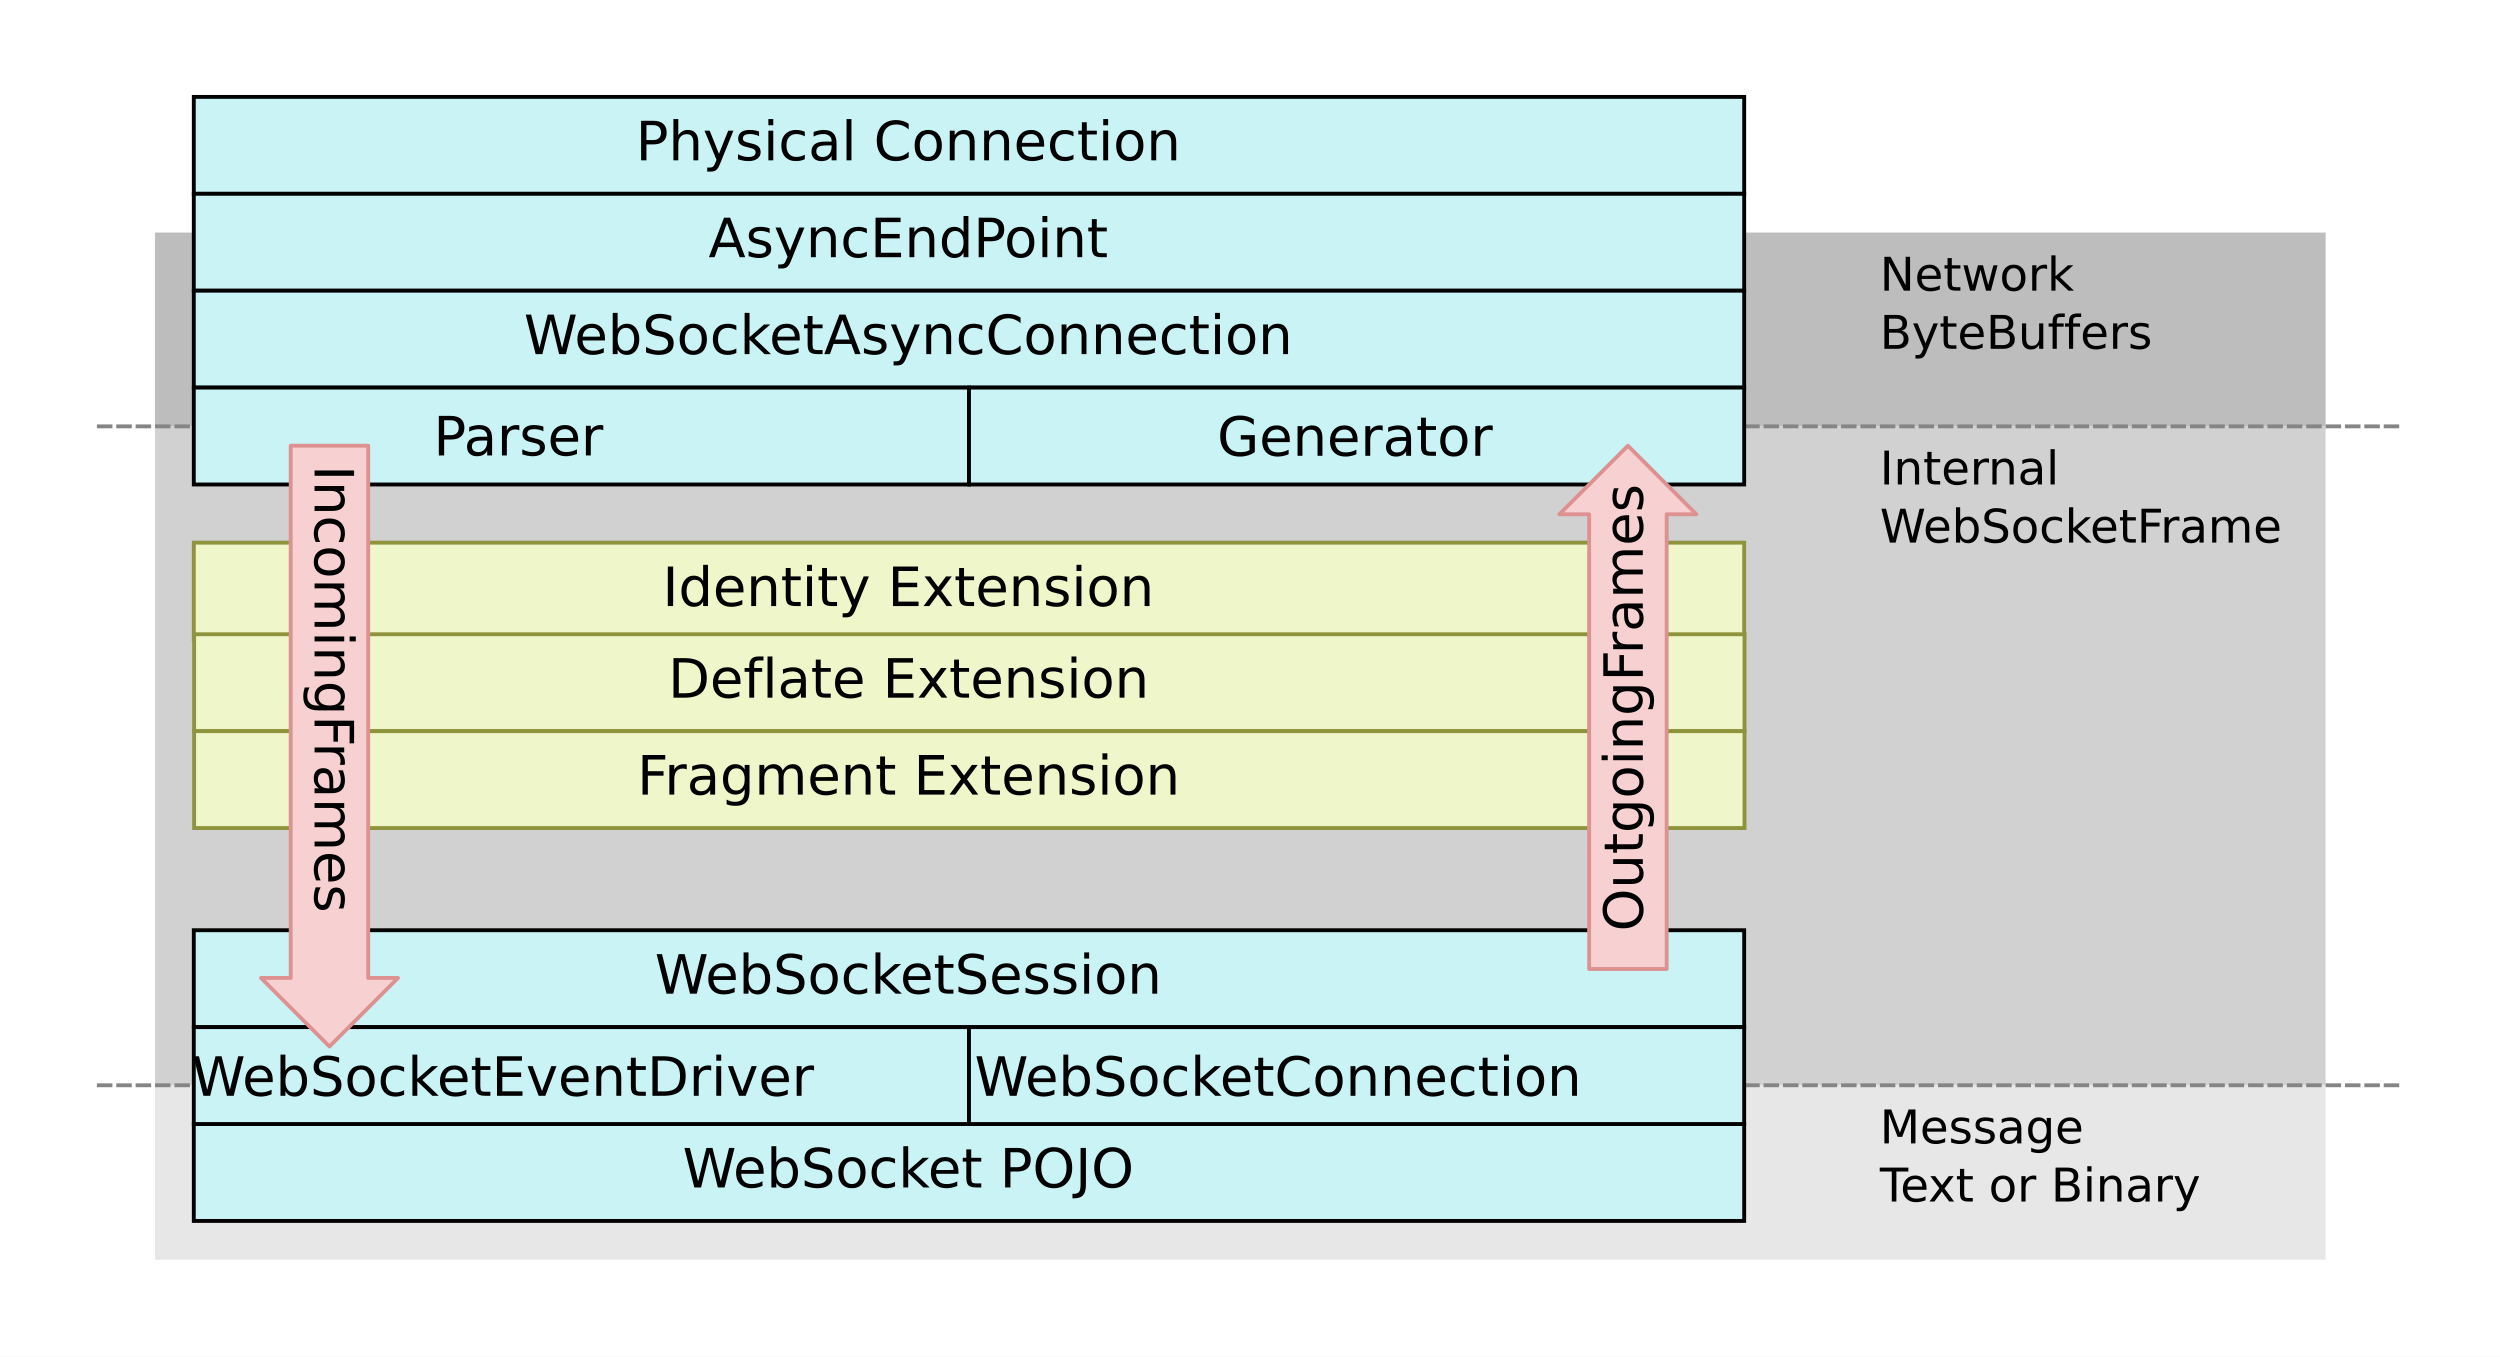
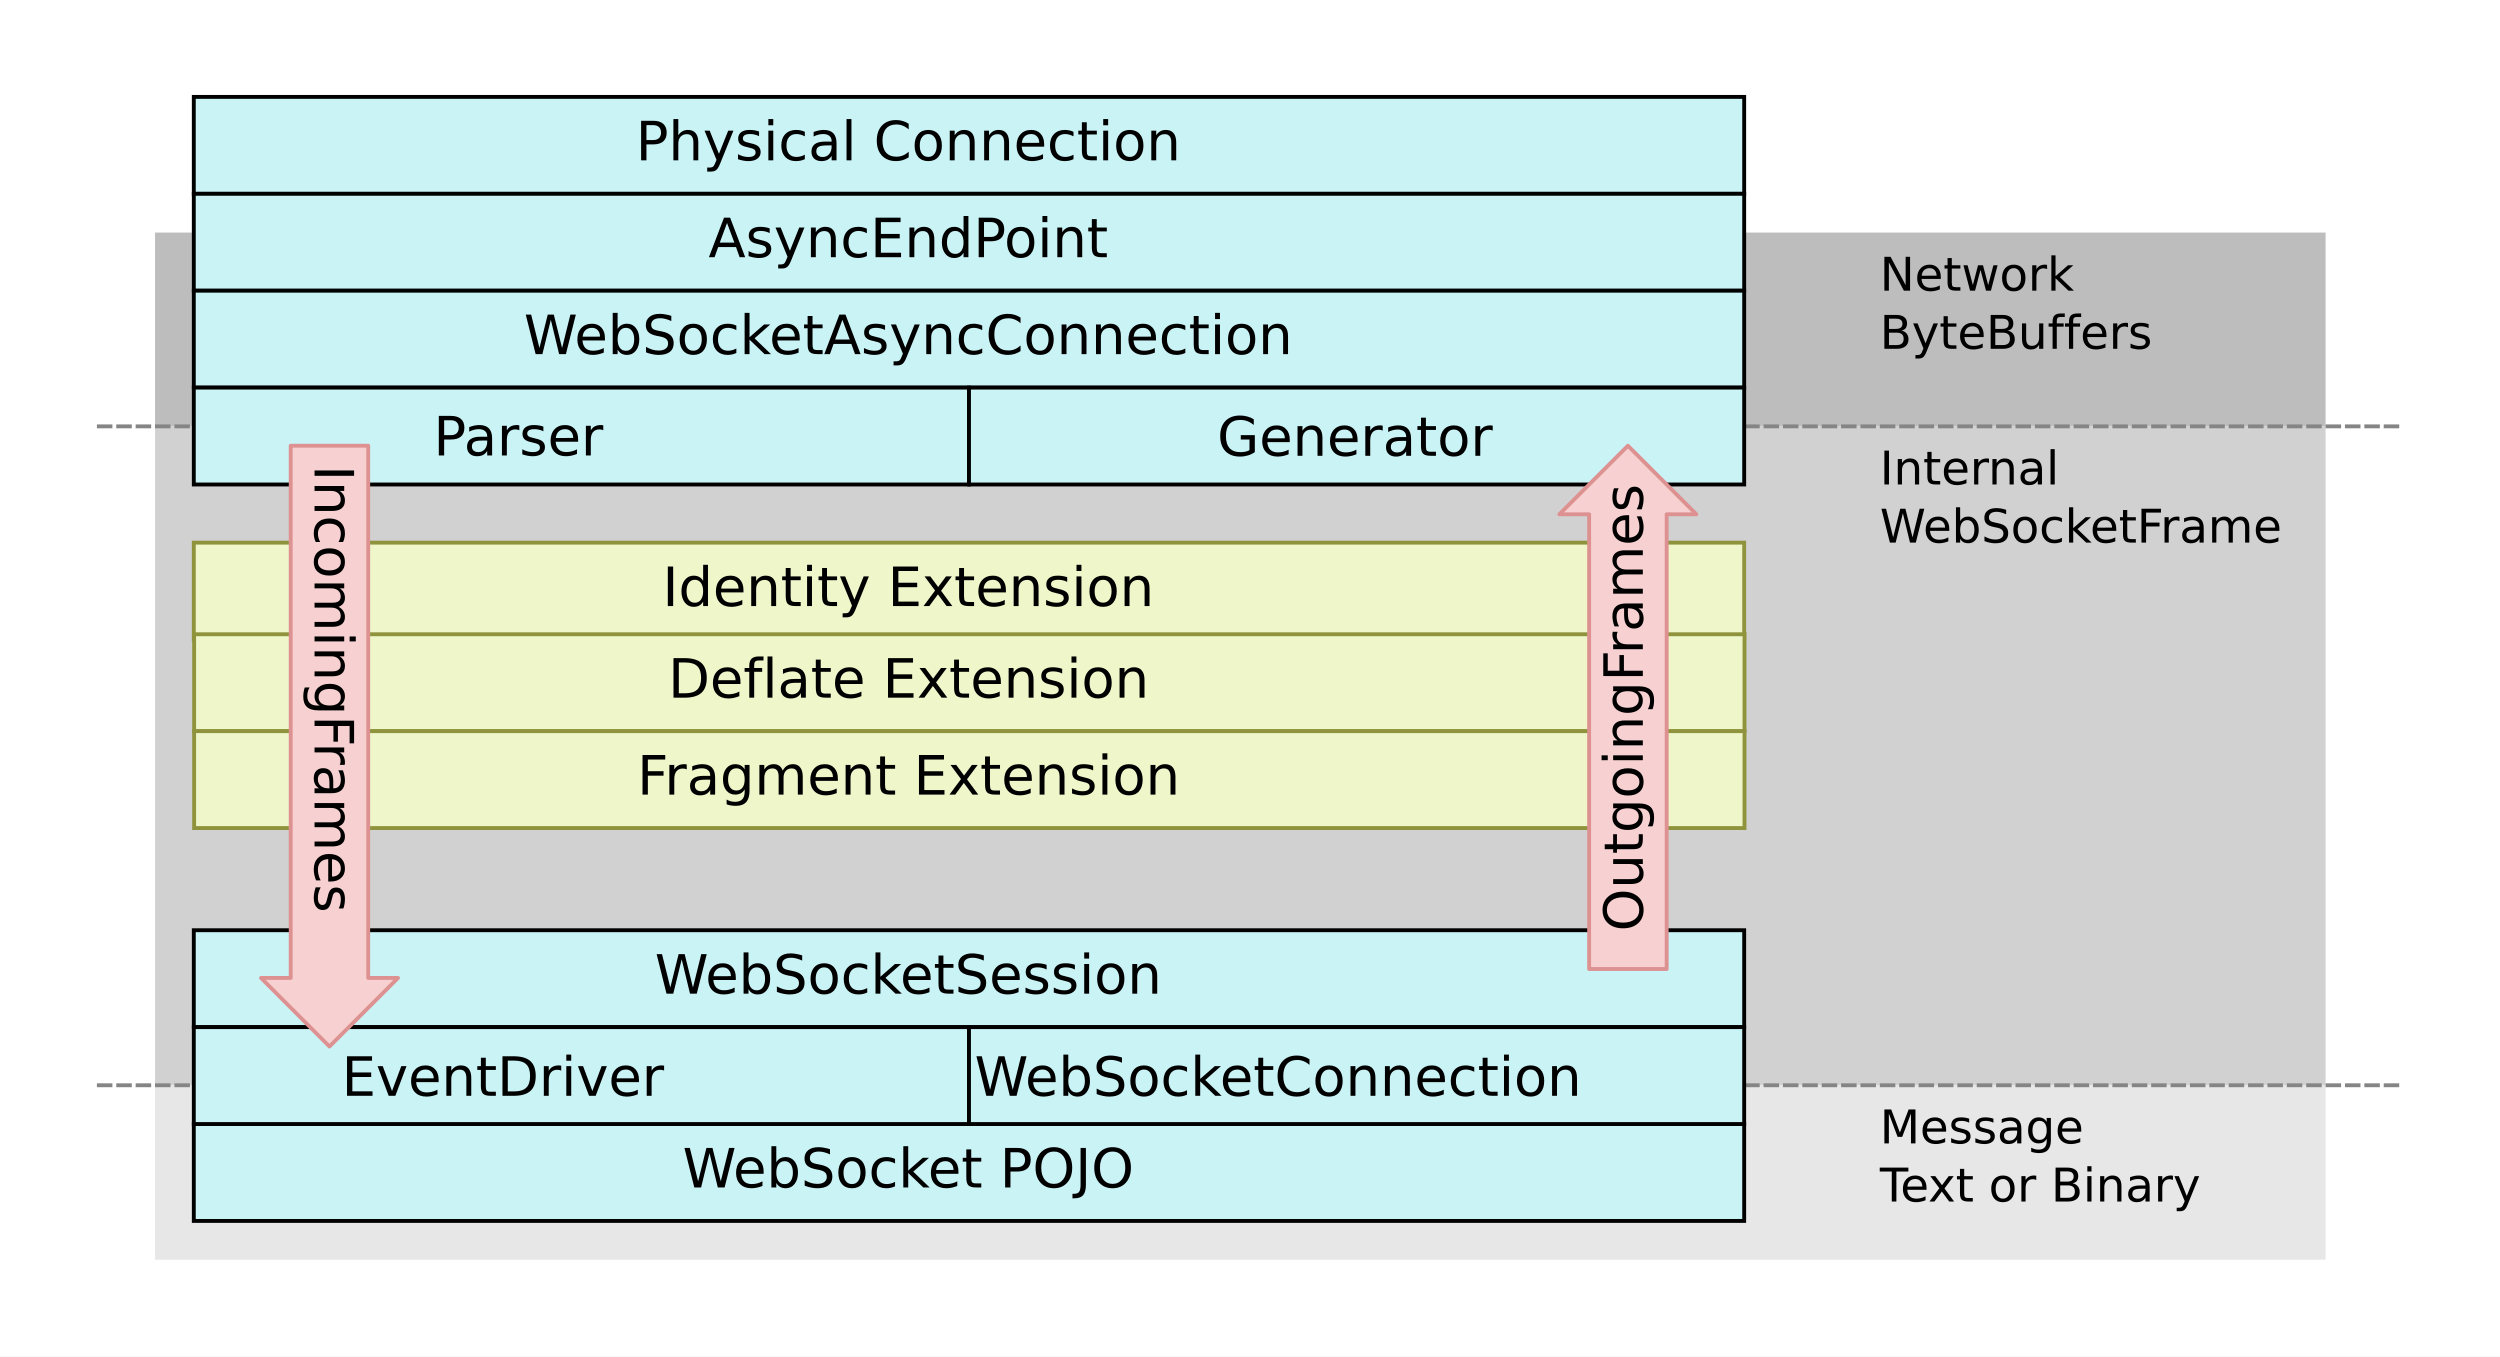
<svg xmlns="http://www.w3.org/2000/svg" width="645" height="350" id="svg2" version="1.1">
  <defs id="defs4" />
  <g id="layer2">
    <rect style="fill:#ffffff;fill-opacity:1;stroke:none" id="rect3046" width="645" height="350" x="9.2142858e-07" y="5.0000006e-07" />
  </g>
  <g id="layer1" transform="translate(0,-702.3622)">
    <g id="g3821" transform="translate(3.8146973e-6,225)">
      <rect y="757.362" x="40" height="45" width="560" id="rect3977" style="fill:#e7e7e7;fill-opacity:1;stroke:none" />
      <rect style="fill:#d1d1d1;fill-opacity:1;stroke:none" id="rect3975" width="560" height="170" x="40" y="587.362" />
      <rect y="502.362" x="50" height="25" width="400" id="rect3008" style="fill:#caf3f6;fill-opacity:1;stroke:#000000;stroke-width:1;stroke-opacity:1" />
      <text id="text3778" y="518.724" x="249.915" style="font-size:14px;font-style:normal;font-weight:normal;text-align:center;line-height:125%;letter-spacing:0px;word-spacing:0px;text-anchor:middle;fill:#000000;fill-opacity:1;stroke:none;font-family:Bitstream Vera Sans" xml:space="preserve">
        <tspan y="518.724" x="249.915" id="tspan3780">Physical Connection</tspan>
      </text>
      <rect y="537.362" x="40" height="50" width="560" id="rect3973" style="fill:#bdbdbd;fill-opacity:1;stroke:none" />
      <rect style="fill:#caf3f6;fill-opacity:1;stroke:#000000;stroke-width:1;stroke-opacity:1" id="rect3797" width="400" height="25" x="50" y="527.362" />
      <text xml:space="preserve" style="font-size:14px;font-style:normal;font-weight:normal;text-align:center;line-height:125%;letter-spacing:0px;word-spacing:0px;text-anchor:middle;fill:#000000;fill-opacity:1;stroke:none;font-family:Bitstream Vera Sans" x="249.915" y="543.724" id="text3799">
        <tspan id="tspan3801" x="249.915" y="543.724">AsyncEndPoint</tspan>
      </text>
      <rect y="552.362" x="50" height="25" width="400" id="rect3805" style="fill:#caf3f6;fill-opacity:1;stroke:#000000;stroke-width:1;stroke-opacity:1" />
      <text id="text3807" y="568.724" x="249.915" style="font-size:14px;font-style:normal;font-weight:normal;text-align:center;line-height:125%;letter-spacing:0px;word-spacing:0px;text-anchor:middle;fill:#000000;fill-opacity:1;stroke:none;font-family:Bitstream Vera Sans" xml:space="preserve">
        <tspan y="568.724" x="249.915" id="tspan3809">WebSocketAsyncConnection</tspan>
      </text>
      <path id="path3999" d="m 25,587.362 595,0" style="fill:none;stroke:#858585;stroke-width:1;stroke-linecap:butt;stroke-linejoin:miter;stroke-miterlimit:4;stroke-opacity:1;stroke-dasharray:4, 1;stroke-dashoffset:0" />
      <rect style="fill:#caf3f6;fill-opacity:1;stroke:#000000;stroke-width:1;stroke-opacity:1" id="rect3786" width="200" height="25" x="50" y="577.362" />
      <text xml:space="preserve" style="font-size:14px;font-style:normal;font-weight:normal;text-align:center;line-height:125%;letter-spacing:0px;word-spacing:0px;text-anchor:middle;fill:#000000;fill-opacity:1;stroke:none;font-family:Bitstream Vera Sans" x="149.32" y="594.866" id="text3815">
        <tspan id="tspan3822" x="149.32" y="594.866">Parser</tspan>
      </text>
      <rect y="577.362" x="250" height="25" width="200" id="rect3788" style="fill:#caf3f6;fill-opacity:1;stroke:#000000;stroke-width:1;stroke-opacity:1" />
      <text id="text3826" y="594.958" x="314.04" style="font-size:14px;font-style:normal;font-weight:normal;line-height:125%;letter-spacing:0px;word-spacing:0px;fill:#000000;fill-opacity:1;stroke:none;font-family:Bitstream Vera Sans" xml:space="preserve">
        <tspan id="tspan3830" y="594.958" x="314.04">Generator</tspan>
      </text>
      <rect style="fill:#caf3f6;fill-opacity:1;stroke:#000000;stroke-width:1;stroke-opacity:1" id="rect3849" width="400" height="25" x="50" y="717.362" />
      <text xml:space="preserve" style="font-size:14px;font-style:normal;font-weight:normal;text-align:center;line-height:125%;letter-spacing:0px;word-spacing:0px;text-anchor:middle;fill:#000000;fill-opacity:1;stroke:none;font-family:Bitstream Vera Sans" x="249.915" y="733.724" id="text3851">
        <tspan id="tspan3853" x="249.915" y="733.724">WebSocketSession</tspan>
      </text>
      <rect style="fill:#caf3f6;fill-opacity:1;stroke:#000000;stroke-width:1;stroke-opacity:1" id="rect3865" width="400" height="25" x="50" y="767.362" />
      <text xml:space="preserve" style="font-size:14px;font-style:normal;font-weight:normal;text-align:center;line-height:125%;letter-spacing:0px;word-spacing:0px;text-anchor:middle;fill:#000000;fill-opacity:1;stroke:none;font-family:Bitstream Vera Sans" x="249.915" y="783.724" id="text3867">
        <tspan id="tspan3869" x="249.915" y="783.724">WebSocket POJO</tspan>
      </text>
      <path style="fill:none;stroke:#858585;stroke-width:1;stroke-linecap:butt;stroke-linejoin:miter;stroke-miterlimit:4;stroke-opacity:1;stroke-dasharray:4, 1;stroke-dashoffset:0" d="m 25,757.362 595,0" id="path4004" />
      <g transform="translate(3.8146973e-6,89.99999)" id="g3898">
        <rect style="fill:#caf3f6;fill-opacity:1;stroke:#000000;stroke-width:1;stroke-opacity:1" id="rect3881" width="200" height="25" x="50" y="652.362" />
        <text xml:space="preserve" style="font-size:14px;font-style:normal;font-weight:normal;text-align:center;line-height:125%;letter-spacing:0px;word-spacing:0px;text-anchor:middle;fill:#000000;fill-opacity:1;stroke:none;font-family:Bitstream Vera Sans" x="149.774" y="670.081" id="text3883">
-           <tspan id="tspan3885" x="149.774" y="670.081">WebSocketEventDriver</tspan>
+           <tspan id="tspan3885" x="149.774" y="670.081">EventDriver</tspan>
        </text>
      </g>
      <g id="g3903" transform="translate(200,89.99999)">
        <rect y="652.362" x="50" height="25" width="200" id="rect3905" style="fill:#caf3f6;fill-opacity:1;stroke:#000000;stroke-width:1;stroke-opacity:1" />
        <text id="text3907" y="670.081" x="149.774" style="font-size:14px;font-style:normal;font-weight:normal;text-align:center;line-height:125%;letter-spacing:0px;word-spacing:0px;text-anchor:middle;fill:#000000;fill-opacity:1;stroke:none;font-family:Bitstream Vera Sans" xml:space="preserve">
          <tspan y="670.081" x="149.774" id="tspan3909">WebSocketConnection</tspan>
        </text>
      </g>
      <text id="text3979" y="552.362" x="485" style="font-size:12px;font-style:normal;font-weight:normal;line-height:125%;letter-spacing:0px;word-spacing:0px;fill:#000000;fill-opacity:1;stroke:none;font-family:Bitstream Vera Sans" xml:space="preserve">
        <tspan y="552.362" x="485" id="tspan3981">Network</tspan>
        <tspan id="tspan3983" y="567.362" x="485">ByteBuffers</tspan>
      </text>
      <text id="text3985" y="602.362" x="485" style="font-size:12px;font-style:normal;font-weight:normal;line-height:125%;letter-spacing:0px;word-spacing:0px;fill:#000000;fill-opacity:1;stroke:none;font-family:Bitstream Vera Sans" xml:space="preserve">
        <tspan y="602.362" x="485" id="tspan3987">Internal</tspan>
        <tspan id="tspan3989" y="617.362" x="485">WebSocketFrame</tspan>
      </text>
      <text id="text3991" y="772.362" x="485" style="font-size:12px;font-style:normal;font-weight:normal;line-height:125%;letter-spacing:0px;word-spacing:0px;fill:#000000;fill-opacity:1;stroke:none;font-family:Bitstream Vera Sans" xml:space="preserve">
        <tspan y="772.362" x="485" id="tspan3993">Message</tspan>
        <tspan id="tspan3995" y="787.362" x="485">Text or Binary</tspan>
      </text>
      <rect y="617.362" x="50" height="25" width="400" id="rect3035" style="fill:#eef6ca;fill-opacity:1;stroke:#8e933c;stroke-width:1;stroke-opacity:1" />
      <text id="text3805" y="633.724" x="249.915" style="font-size:14px;font-style:normal;font-weight:normal;text-align:center;line-height:125%;letter-spacing:0px;word-spacing:0px;text-anchor:middle;fill:#000000;fill-opacity:1;stroke:none;font-family:Bitstream Vera Sans" xml:space="preserve">
        <tspan y="633.724" x="249.915" id="tspan3807">Identity Extension</tspan>
      </text>
      <rect style="fill:#eef6ca;fill-opacity:1;stroke:#8e933c;stroke-width:1;stroke-opacity:1" id="rect3809" width="400" height="25" x="50.085" y="641" />
      <text xml:space="preserve" style="font-size:14px;font-style:normal;font-weight:normal;text-align:center;line-height:125%;letter-spacing:0px;word-spacing:0px;text-anchor:middle;fill:#000000;fill-opacity:1;stroke:none;font-family:Bitstream Vera Sans" x="250" y="657.362" id="text3811">
        <tspan id="tspan3813" x="250" y="657.362">Deflate Extension</tspan>
      </text>
      <rect y="666" x="50.085" height="25" width="400" id="rect3815" style="fill:#eef6ca;fill-opacity:1;stroke:#8e933c;stroke-width:1;stroke-opacity:1" />
      <text id="text3817" y="682.362" x="250" style="font-size:14px;font-style:normal;font-weight:normal;text-align:center;line-height:125%;letter-spacing:0px;word-spacing:0px;text-anchor:middle;fill:#000000;fill-opacity:1;stroke:none;font-family:Bitstream Vera Sans" xml:space="preserve">
        <tspan y="682.362" x="250" id="tspan3819">Fragment Extension</tspan>
      </text>
      <path id="rect3934" transform="translate(0,452.3622)" d="m 75,140 0,137.312 -7.656,0 L 85,295 102.688,277.312 95,277.312 95,140 75,140 z" style="fill:#f7d1d1;fill-opacity:1;stroke:#dd9191;stroke-width:1;stroke-linejoin:round;stroke-miterlimit:4;stroke-opacity:1;stroke-dasharray:none;stroke-dashoffset:0" />
      <text transform="matrix(0,1,-1,0,0,0)" id="text3948" y="-81.153" x="597.362" style="font-size:14px;font-style:normal;font-weight:normal;line-height:125%;letter-spacing:0px;word-spacing:0px;fill:#000000;fill-opacity:1;stroke:none;font-family:Bitstream Vera Sans" xml:space="preserve">
        <tspan y="-81.153" x="597.362" id="tspan3950">IncomingFrames</tspan>
      </text>
      <path id="rect3954" transform="translate(0,452.3622)" d="m 420,140 -17.688,17.688 7.688,0 0,117.312 20,0 0,-117.312 7.656,0 L 420,140 z" style="fill:#f7d1d1;fill-opacity:1;stroke:#dd9191;stroke-width:1;stroke-linejoin:round;stroke-miterlimit:4;stroke-opacity:1;stroke-dasharray:none;stroke-dashoffset:0" />
      <text xml:space="preserve" style="font-size:14px;font-style:normal;font-weight:normal;line-height:125%;letter-spacing:0px;word-spacing:0px;fill:#000000;fill-opacity:1;stroke:none;font-family:Bitstream Vera Sans" x="-717.646" y="423.847" id="text3969" transform="matrix(0,-1,1,0,0,0)">
        <tspan id="tspan3971" x="-717.646" y="423.847">OutgoingFrames</tspan>
      </text>
    </g>
  </g>
</svg>
